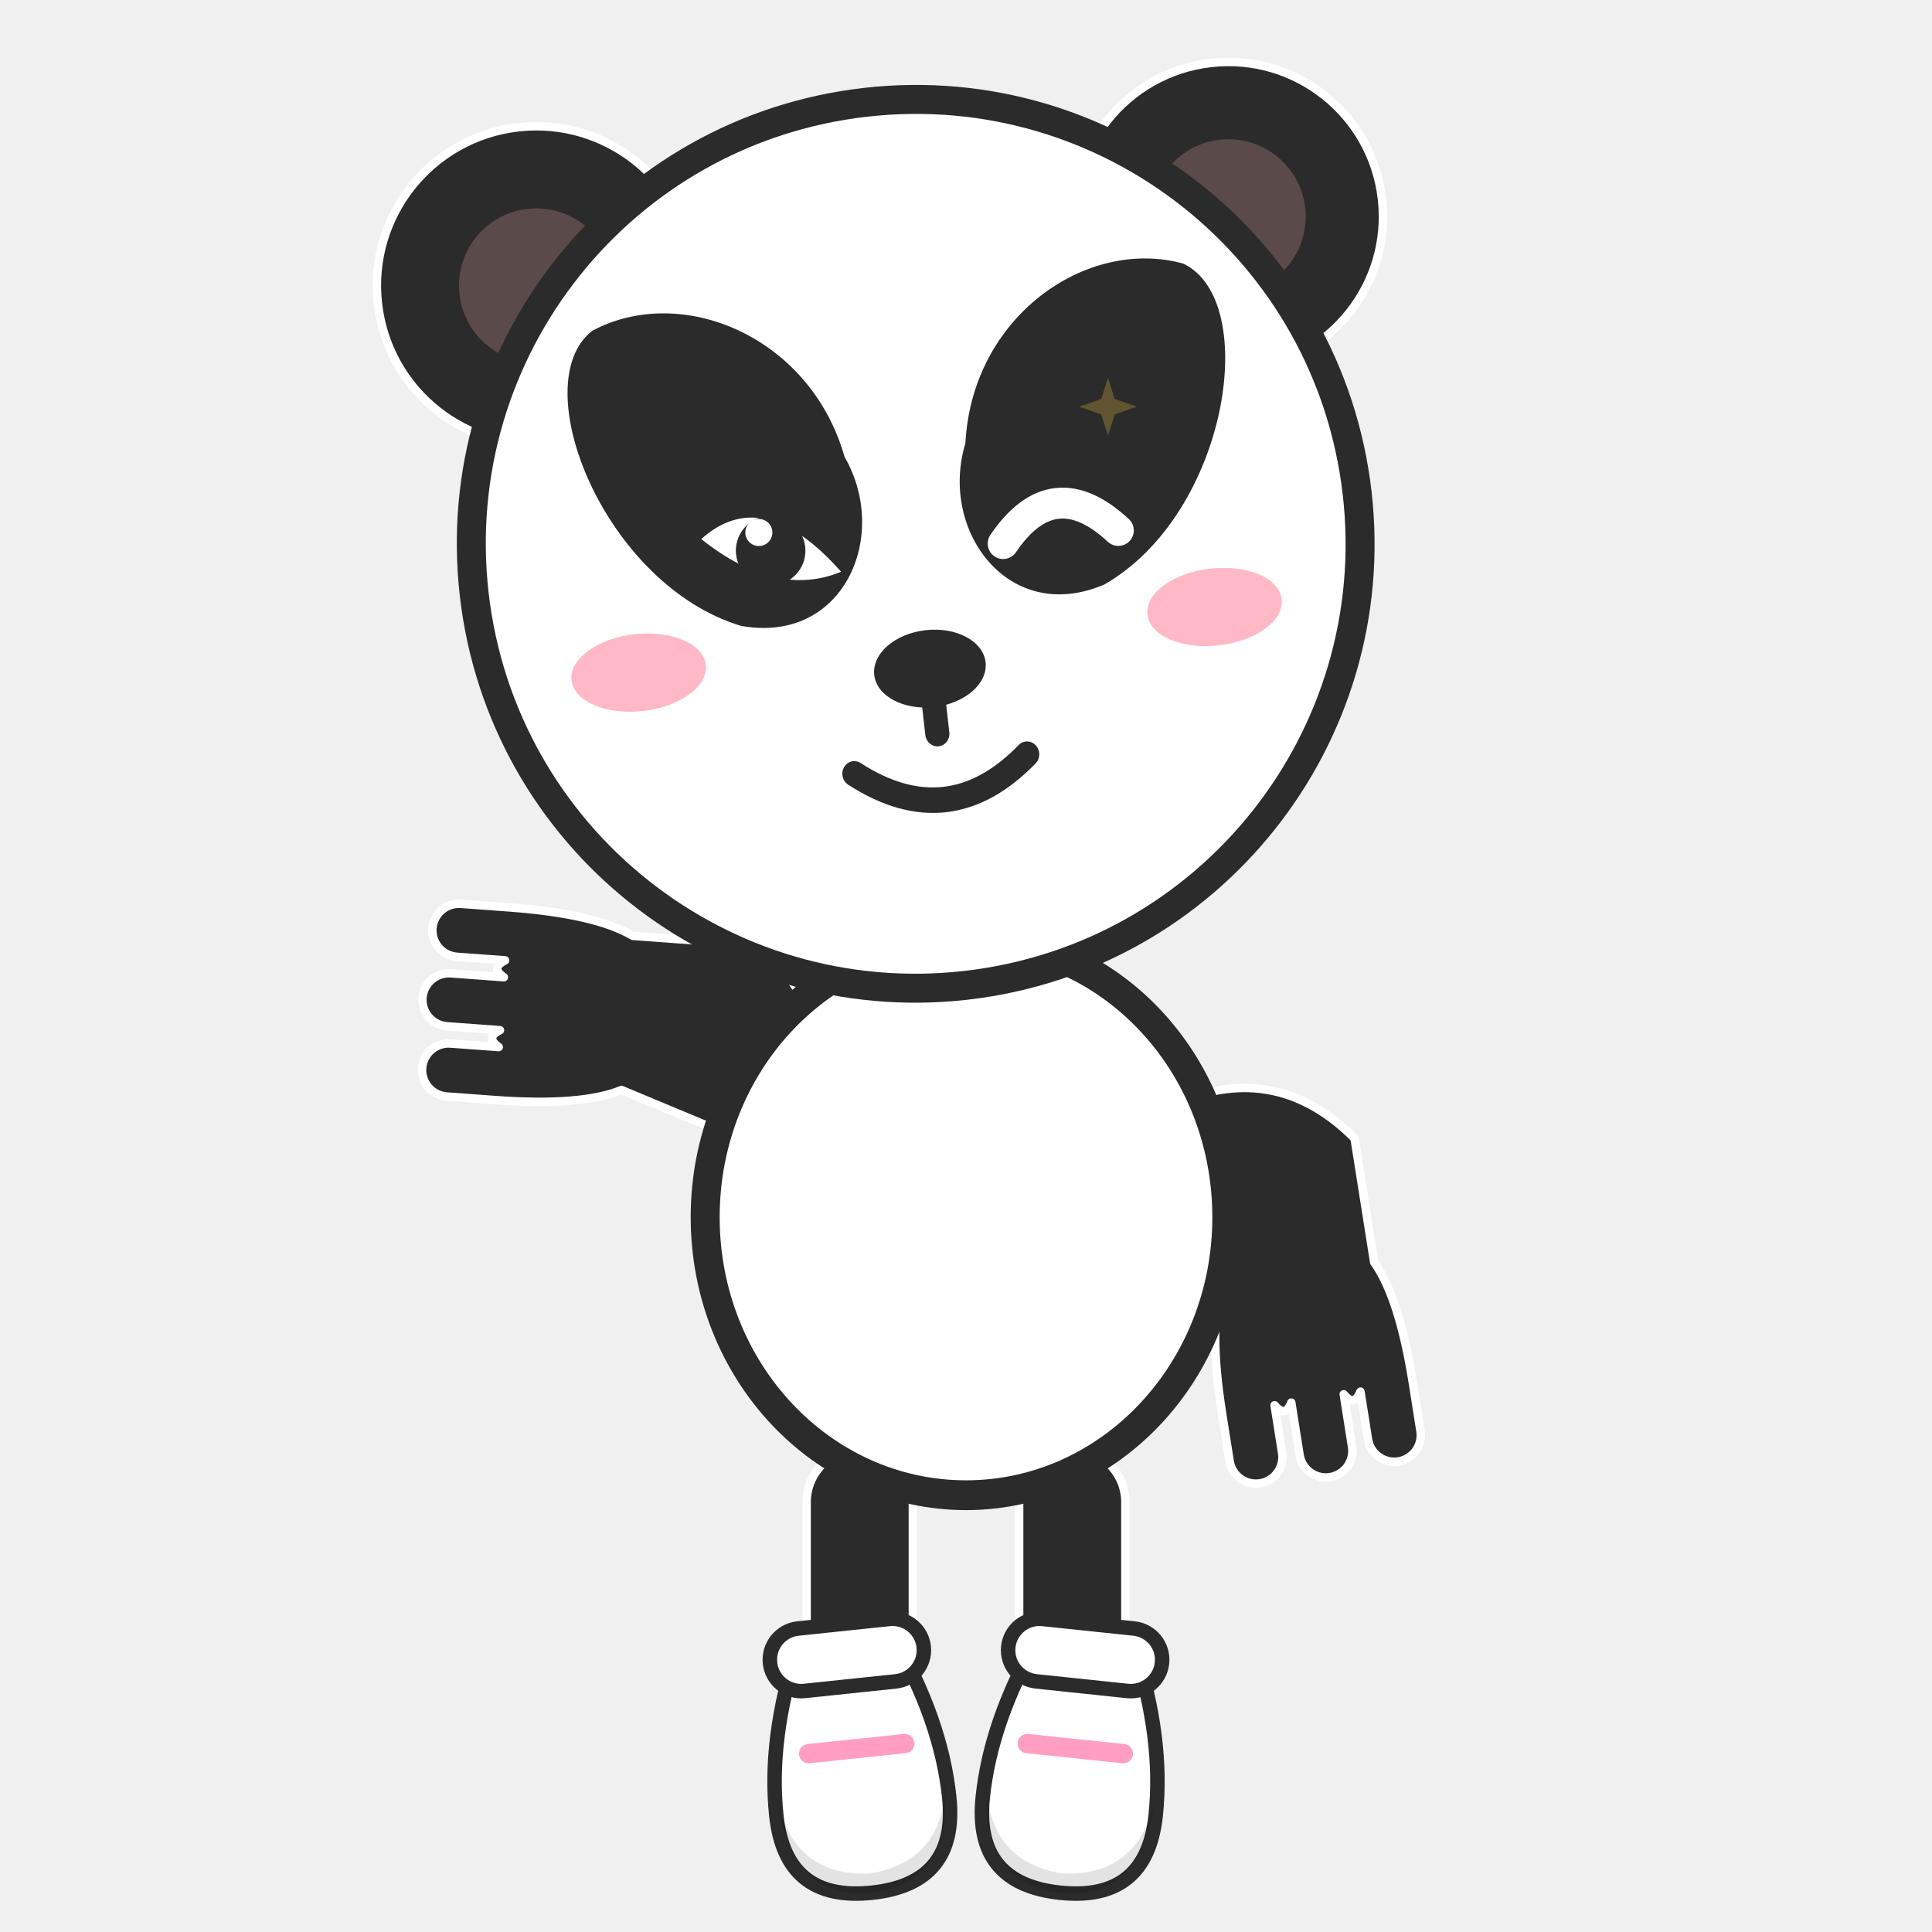
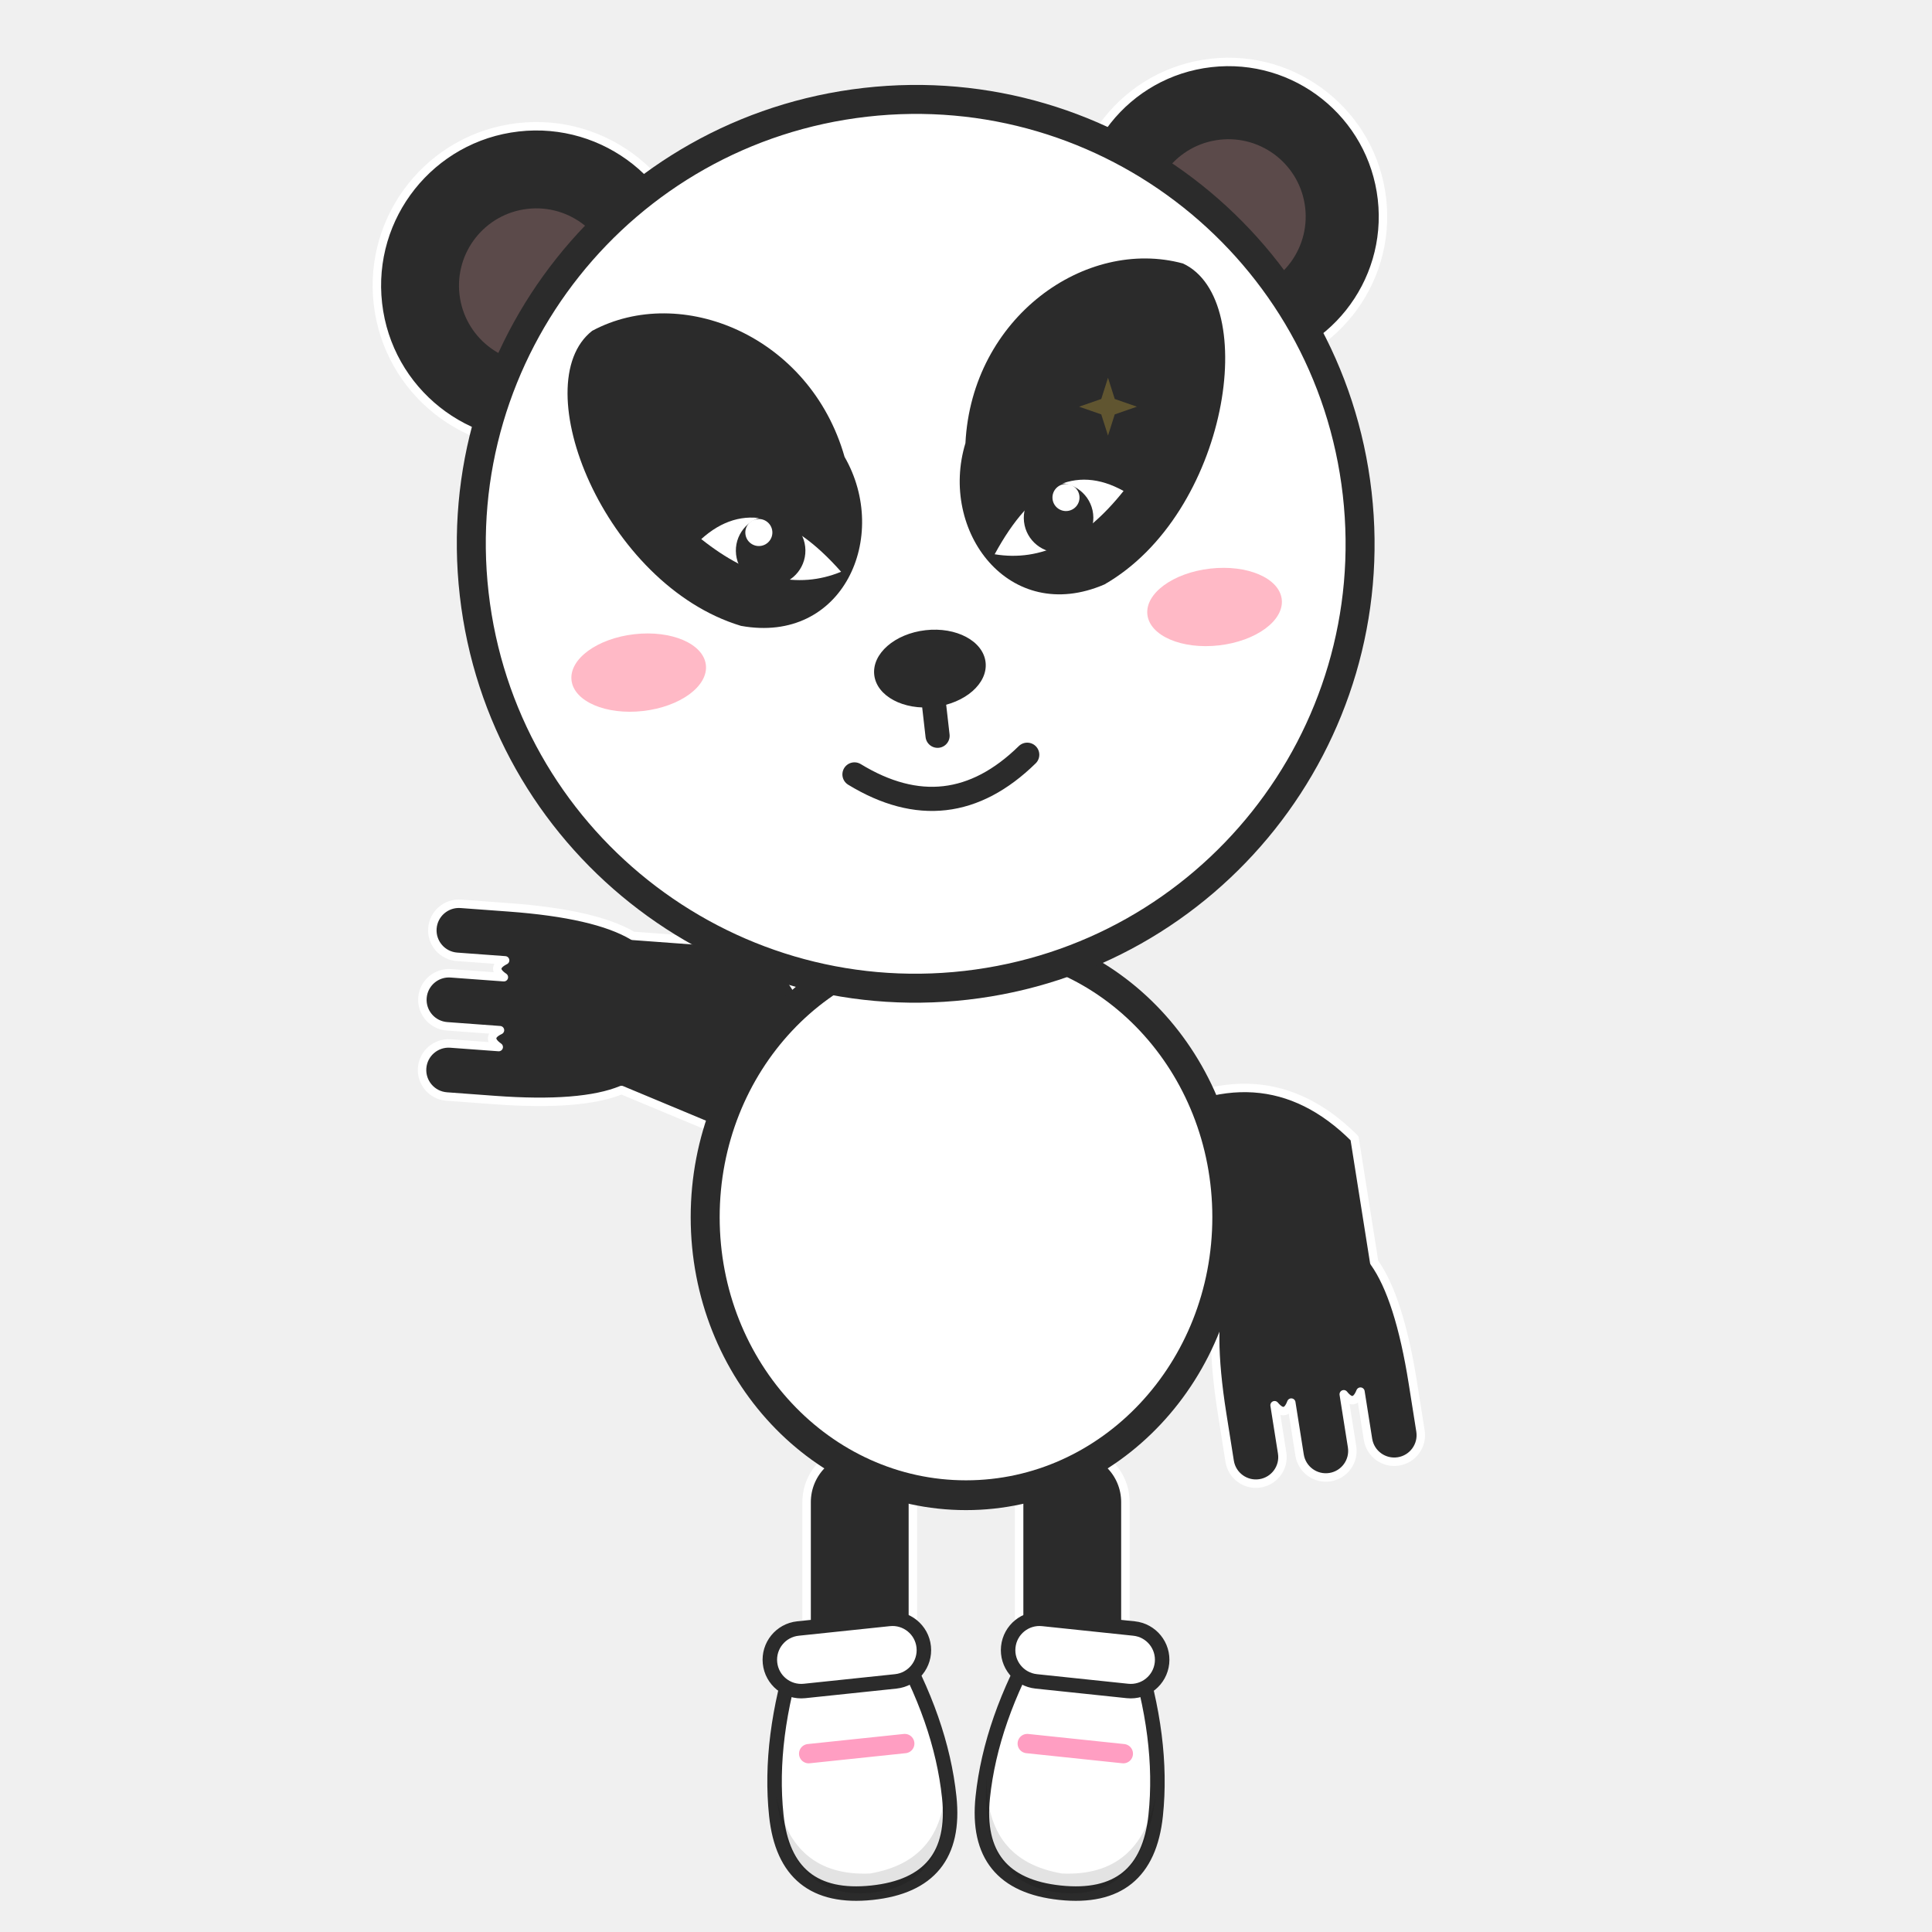
<svg xmlns="http://www.w3.org/2000/svg" viewBox="0 0 200 200" width="200" height="200" role="img" aria-label="Panda guino">
  <defs>
    <g id="foot">
      <path d="M84 170Q80 179 80 187Q80 196 89 196Q98 196 98 187Q98 179 94 170Z" fill="#fff" stroke="#2b2b2b" stroke-width="1.5" />
      <path d="M80.2 185Q80.5 196 89 196Q97.5 196 97.8 185Q97 193.5 89 194Q81 193.5 80.2 185Z" fill="#000" opacity="0.11" />
      <rect x="81" y="168" width="16" height="6.5" rx="3.25" fill="#fff" stroke="#2b2b2b" stroke-width="1.5" />
      <path d="M84 181H94" fill="none" stroke="#ff9ec2" stroke-width="2" stroke-linecap="round" />
    </g>
    <path id="patch" d="M71 29C63 33 67 55 80 62C90 66 97 56 94 47C93 34 81 26 71 29Z" fill="#2b2b2b" />
    <path id="spark" d="M0 -6 L1.4 -1.6 L6 0 L1.4 1.6 L0 6 L-1.4 1.6 L-6 0 L-1.4 -1.6 Z" />
    <path id="arm" d="M82 116Q68 110 60 121L60 134Q58 138 58 147L58 152A2.75 2.75 0 0 0 63.5 152L63.5 147Q64.4 148.5 65.25 147L65.25 152.5A2.75 2.75 0 0 0 70.75 152.5L70.75 147Q71.6 148.5 72.5 147L72.5 152A2.75 2.75 0 0 0 78 152L78 147Q78 138 76 134L82 116Z" />
  </defs>
  <g class="panda" data-emotion="guino" fill="#2b2b2b" stroke-linejoin="round">
    <g class="legs" stroke="#fff" stroke-width="0.875">
      <rect x="83.5" y="150" width="11" height="30" rx="5.5" />
      <rect x="105.5" y="150" width="11" height="30" rx="5.5" />
    </g>
    <use href="#foot" transform="translate(0 0.00) rotate(-6 89 184)" />
    <use href="#foot" transform="translate(0 0.00) matrix(-1 0 0 1 200 0) rotate(-6 89 184)" />
    <g class="arms" stroke="#fff" stroke-width="0.875">
      <g transform="rotate(-7.79 80 118) rotate(102 80 118)">
        <use href="#arm" />
      </g>
      <g transform="rotate(-1.00 120 118) matrix(-1 0 0 1 200 0) rotate(8 80 118)">
        <use href="#arm" />
      </g>
    </g>
    <ellipse transform="translate(100 126) scale(1 1.028) translate(-100 -126)" class="body" cx="100" cy="126" rx="27" ry="28" fill="#fff" stroke="#2b2b2b" stroke-width="3" />
    <g class="head" transform="rotate(1.50 100 102) translate(0 0.00) rotate(-8 100 102)">
      <g class="ears" stroke="#fff" stroke-width="0.875">
        <circle cx="64" cy="25" r="16.5" />
        <circle cx="136" cy="26" r="16" />
      </g>
      <circle cx="64" cy="25" r="8" fill="#5b4a4a" />
      <circle cx="136" cy="26" r="8" fill="#5b4a4a" />
      <circle class="skull" cx="100" cy="56" r="46" fill="#fff" stroke="#2b2b2b" stroke-width="3" />
      <g class="patches">
        <use href="#patch" transform="translate(85 50) rotate(-5) translate(-85 -50)" />
        <use href="#patch" transform="matrix(-1 0 0 1 200 0) translate(85 50) rotate(-5) translate(-85 -50)" />
      </g>
      <g transform="translate(0.00 0) translate(100 55) scale(1.000 1.000) translate(-100 -55)" class="eyes">
        <path d="M78 53 Q85 48 92 58 Q85 60 78 53 Z" fill="#fff" />
        <circle cx="85" cy="55" r="3.6" fill="#2b2b2b" />
        <circle cx="84" cy="53" r="1.4" fill="#fff" />
-         <path d="M109 57 Q115 50 121 57" fill="none" stroke="#fff" stroke-width="3.2" stroke-linecap="round" />
+         <path d="M122 53 Q115 48 108 58 Q115 60 122 53 Z" fill="#fff" />
+         <circle cx="115" cy="55" r="3.6" fill="#2b2b2b" />
+         <circle cx="116" cy="53" r="1.4" fill="#fff" />
      </g>
      <ellipse class="nose" cx="100" cy="69" rx="5.8" ry="4" />
-       <g transform="translate(0.00 0) translate(100 80) scale(1 1.056) translate(-100 -80)" class="mouth">
+       <g transform="translate(0.00 0) translate(100 80) scale(1 1.000) translate(-100 -80)" class="mouth">
        <path d="M100 73 V76 M91 79 Q100 86 109 79" fill="none" stroke="#2b2b2b" stroke-width="2.5" stroke-linecap="round" />
      </g>
      <g class="blush" fill="#ffb3c1" opacity="0.92">
        <ellipse cx="70" cy="66" rx="7" ry="4" />
        <ellipse cx="130" cy="66" rx="7" ry="4" />
      </g>
    </g>
    <g transform="translate(0.00 0.00) translate(100 40) scale(0.525) translate(-100 -40)" opacity="0.25" class="extra" fill="#ffd23f">
      <use href="#spark" transform="translate(128 44) scale(0.95)" />
    </g>
  </g>
</svg>
